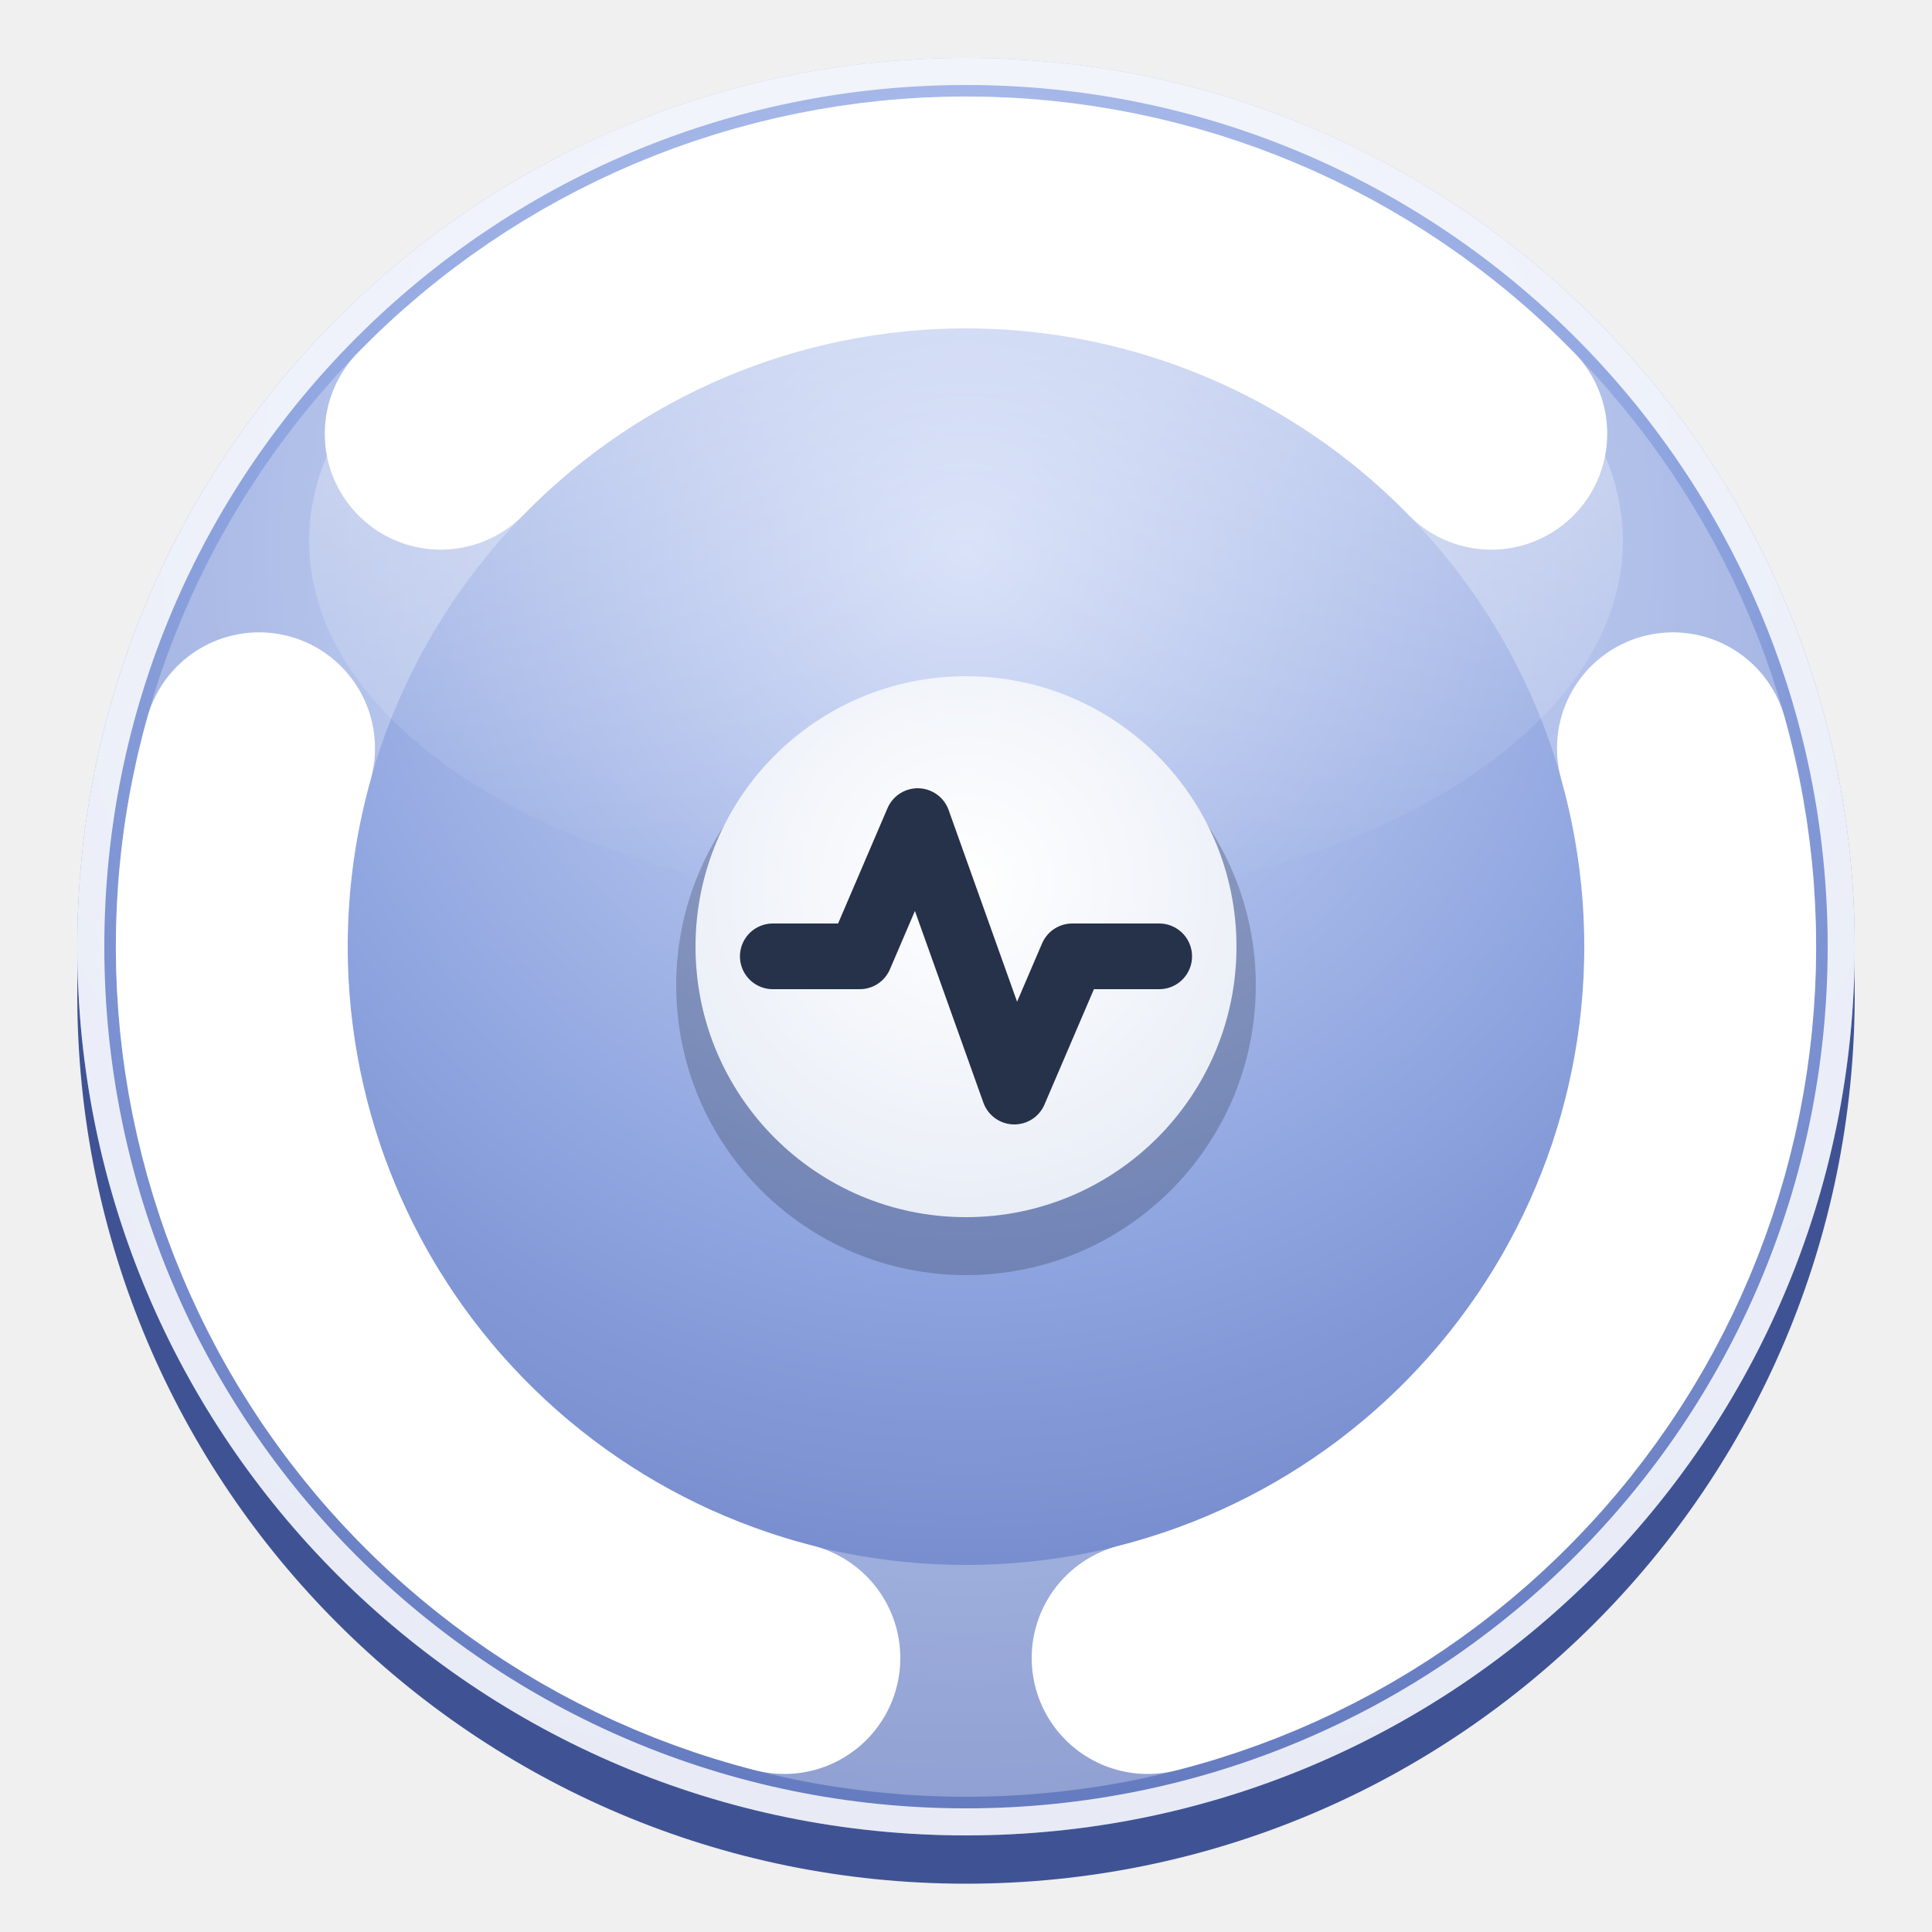
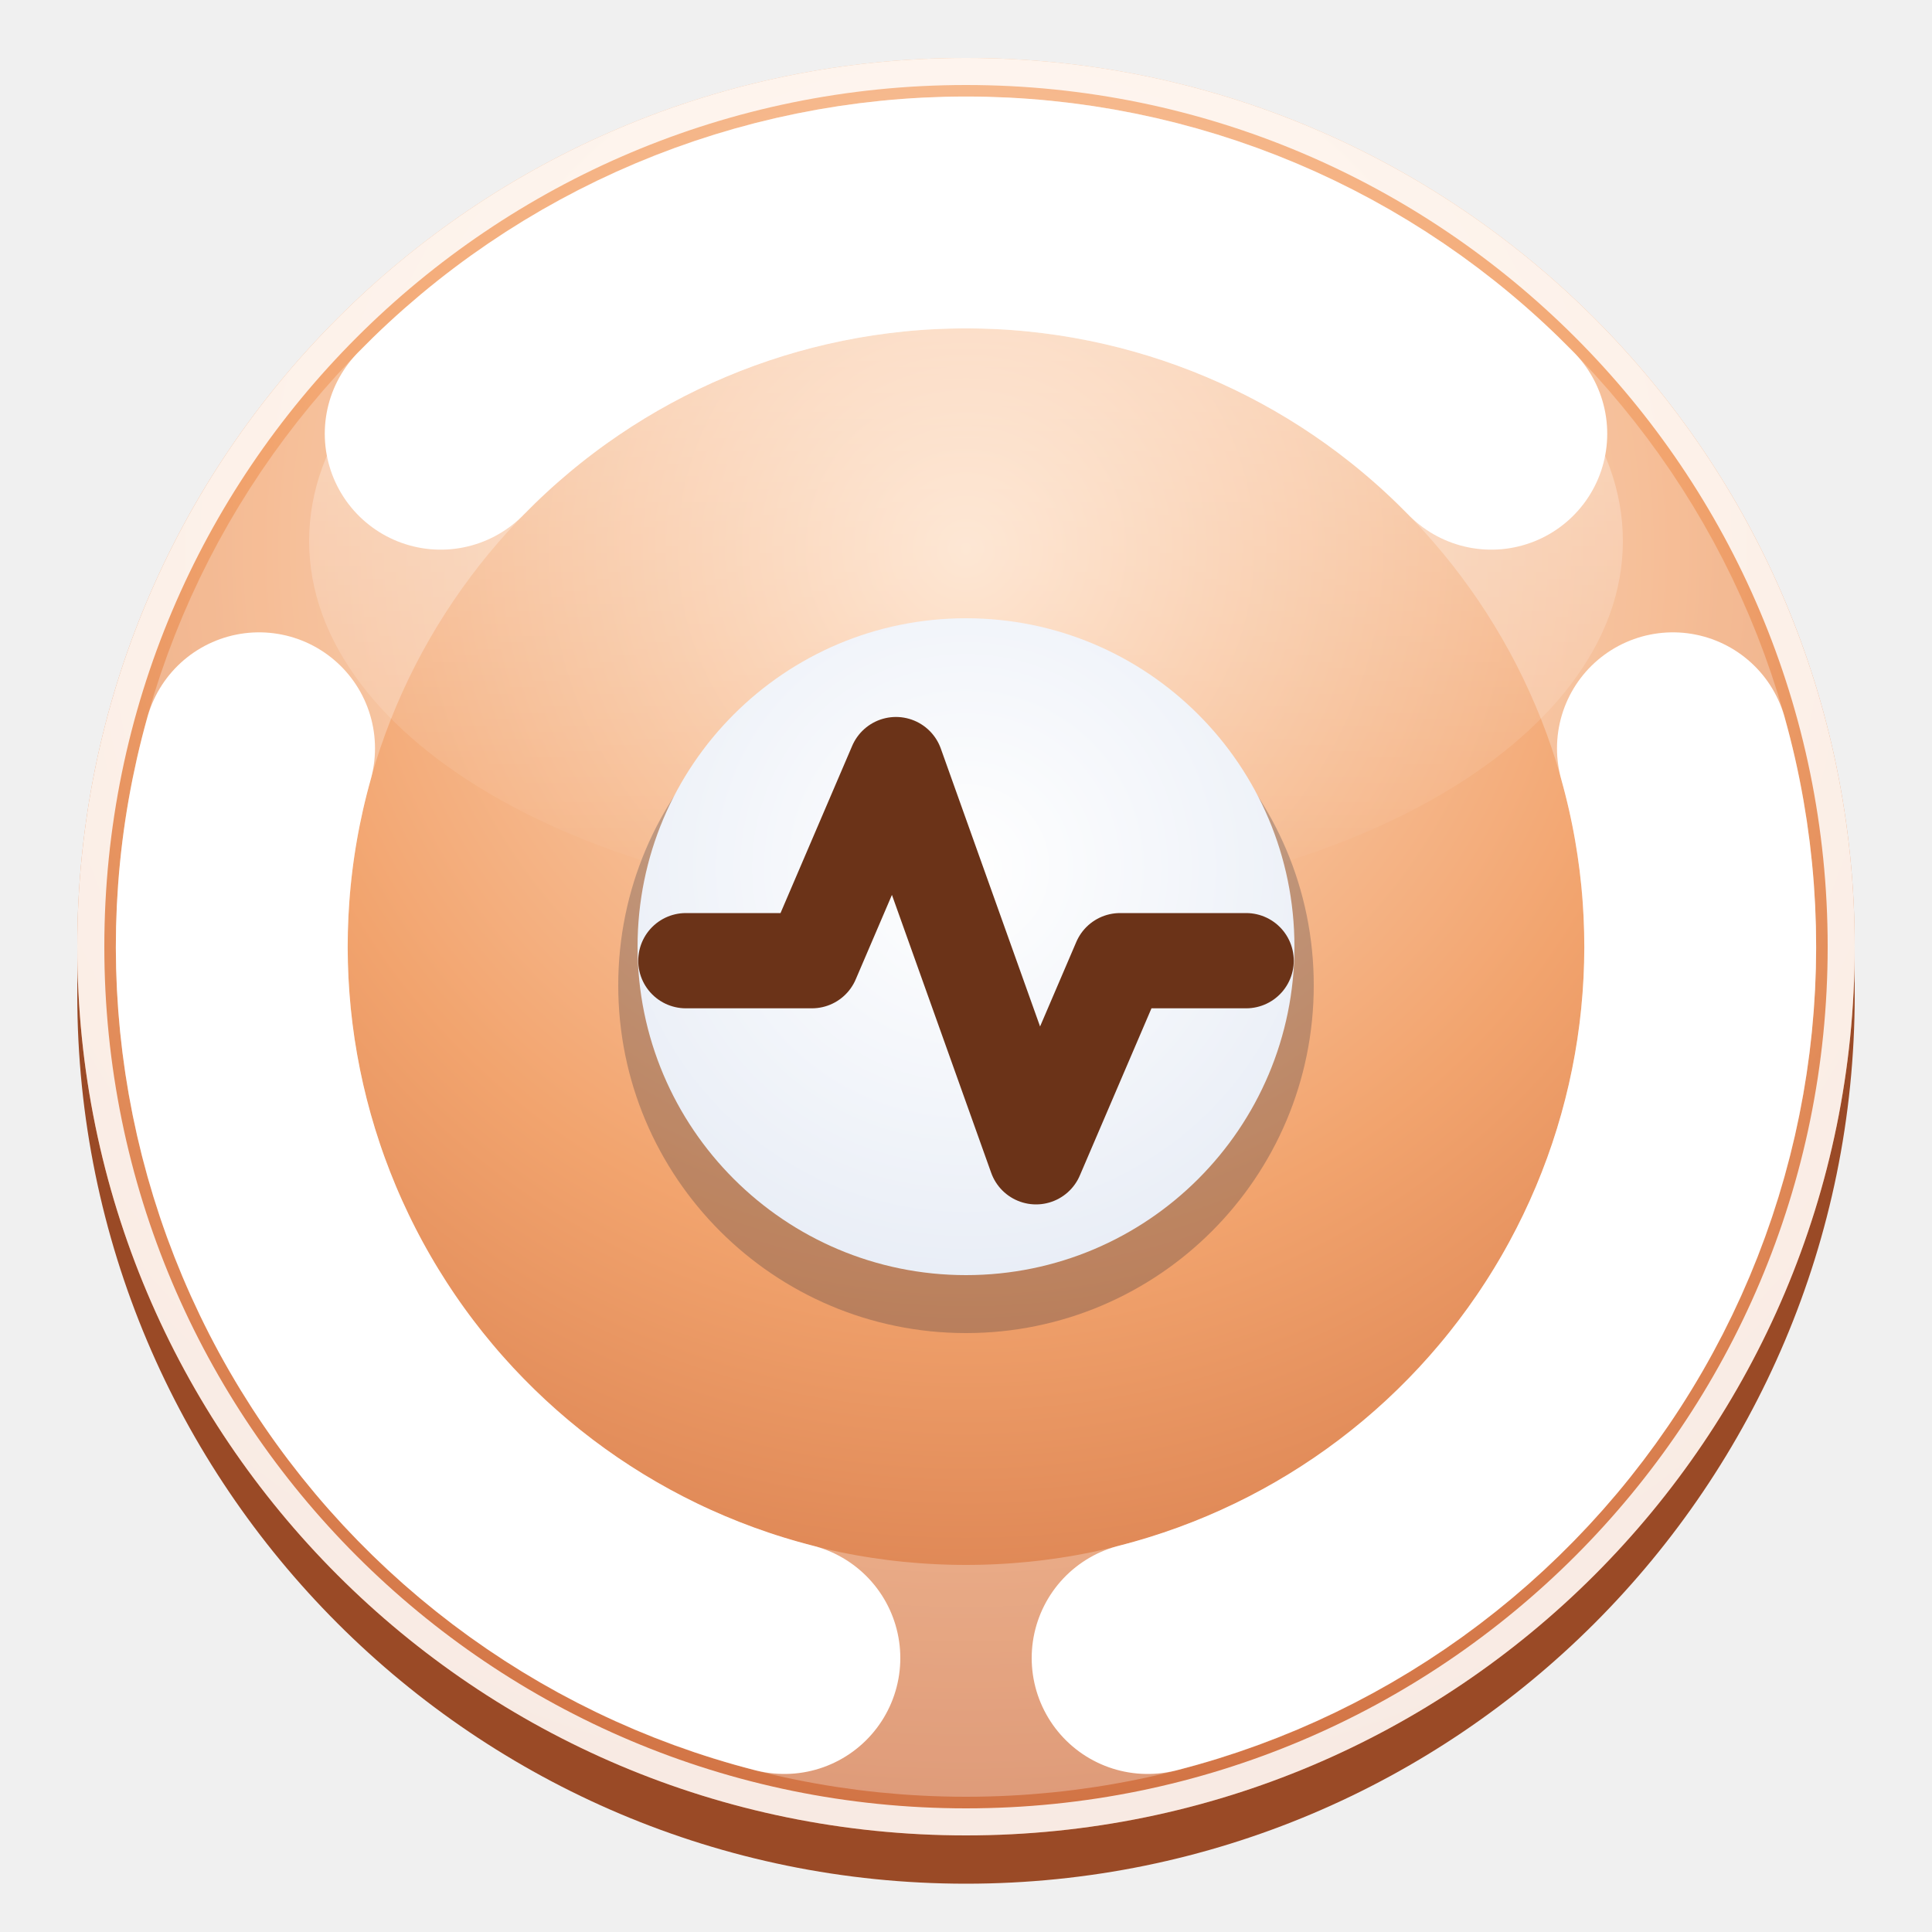
<svg xmlns="http://www.w3.org/2000/svg" width="22" height="22" viewBox="0 0 100 100">
  <defs>
    <radialGradient id="glass" cx="50%" cy="28%" r="78%">
-       <stop offset="0" stop-color="#cfdaf6" />
-       <stop offset=".5" stop-color="#8fa5e0" />
-       <stop offset="1" stop-color="#5a70b8" />
+       <stop offset="0" stop-color="#fde0c8" />
+       <stop offset=".5" stop-color="#f2a46e" />
+       <stop offset="1" stop-color="#c9673a" />
    </radialGradient>
    <linearGradient id="sheen" x1="0" y1="0" x2="0" y2="1">
      <stop offset="0" stop-color="#ffffff" stop-opacity=".45" />
      <stop offset="1" stop-color="#ffffff" stop-opacity="0" />
    </linearGradient>
    <radialGradient id="core" cx="50%" cy="38%" r="65%">
      <stop offset="0" stop-color="#ffffff" />
      <stop offset="1" stop-color="#e8edf6" />
    </radialGradient>
  </defs>
  <ellipse cx="50" cy="54" rx="44" ry="42" fill="#1c2438" opacity=".22" />
-   <circle cx="50" cy="51.5" r="46" fill="#3f5394" />
+   <circle cx="50" cy="51.5" r="46" fill="#9a4a26" />
  <circle cx="50" cy="49" r="46" fill="url(#glass)" />
  <ellipse cx="50" cy="28" rx="34" ry="19" fill="url(#sheen)" />
  <circle cx="50" cy="49" r="45.3" fill="none" stroke="#ffffff" stroke-opacity=".85" stroke-width="1.4" />
  <g transform="translate(0 -1)">
    <circle cx="50" cy="50" r="38" fill="none" stroke="#ffffff" stroke-opacity=".28" stroke-width="12" />
    <path d="M22.81,23.45 A38,38 0 0 1 77.19,23.45" fill="none" stroke="#ffffff" stroke-width="12" stroke-linecap="round" />
    <path d="M86.59,39.73 A38,38 0 0 1 59.40,86.82" fill="none" stroke="#ffffff" stroke-width="12" stroke-linecap="round" />
    <path d="M40.60,86.82 A38,38 0 0 1 13.41,39.73" fill="none" stroke="#ffffff" stroke-width="12" stroke-linecap="round" />
-     <circle cx="50" cy="52" r="15" fill="#1c2438" opacity=".25" />
-     <circle cx="50" cy="50" r="14" fill="url(#core)" />
-     <path d="M40 50.5h4.5l3-7 5 14 3-7H60" fill="none" stroke="#26314a" stroke-width="3.4" stroke-linejoin="round" stroke-linecap="round" />
+     <circle cx="50" cy="52" r="18" fill="#1c2438" opacity=".25" />
+     <circle cx="50" cy="50" r="17" fill="url(#core)" />
+     <g transform="translate(50 50) scale(1.45) translate(-50 -50)">
+       <path d="M40 50.5h4.5l3-7 5 14 3-7H60" fill="none" stroke="#6b3318" stroke-width="3.4" stroke-linejoin="round" stroke-linecap="round" />
+     </g>
  </g>
</svg>
